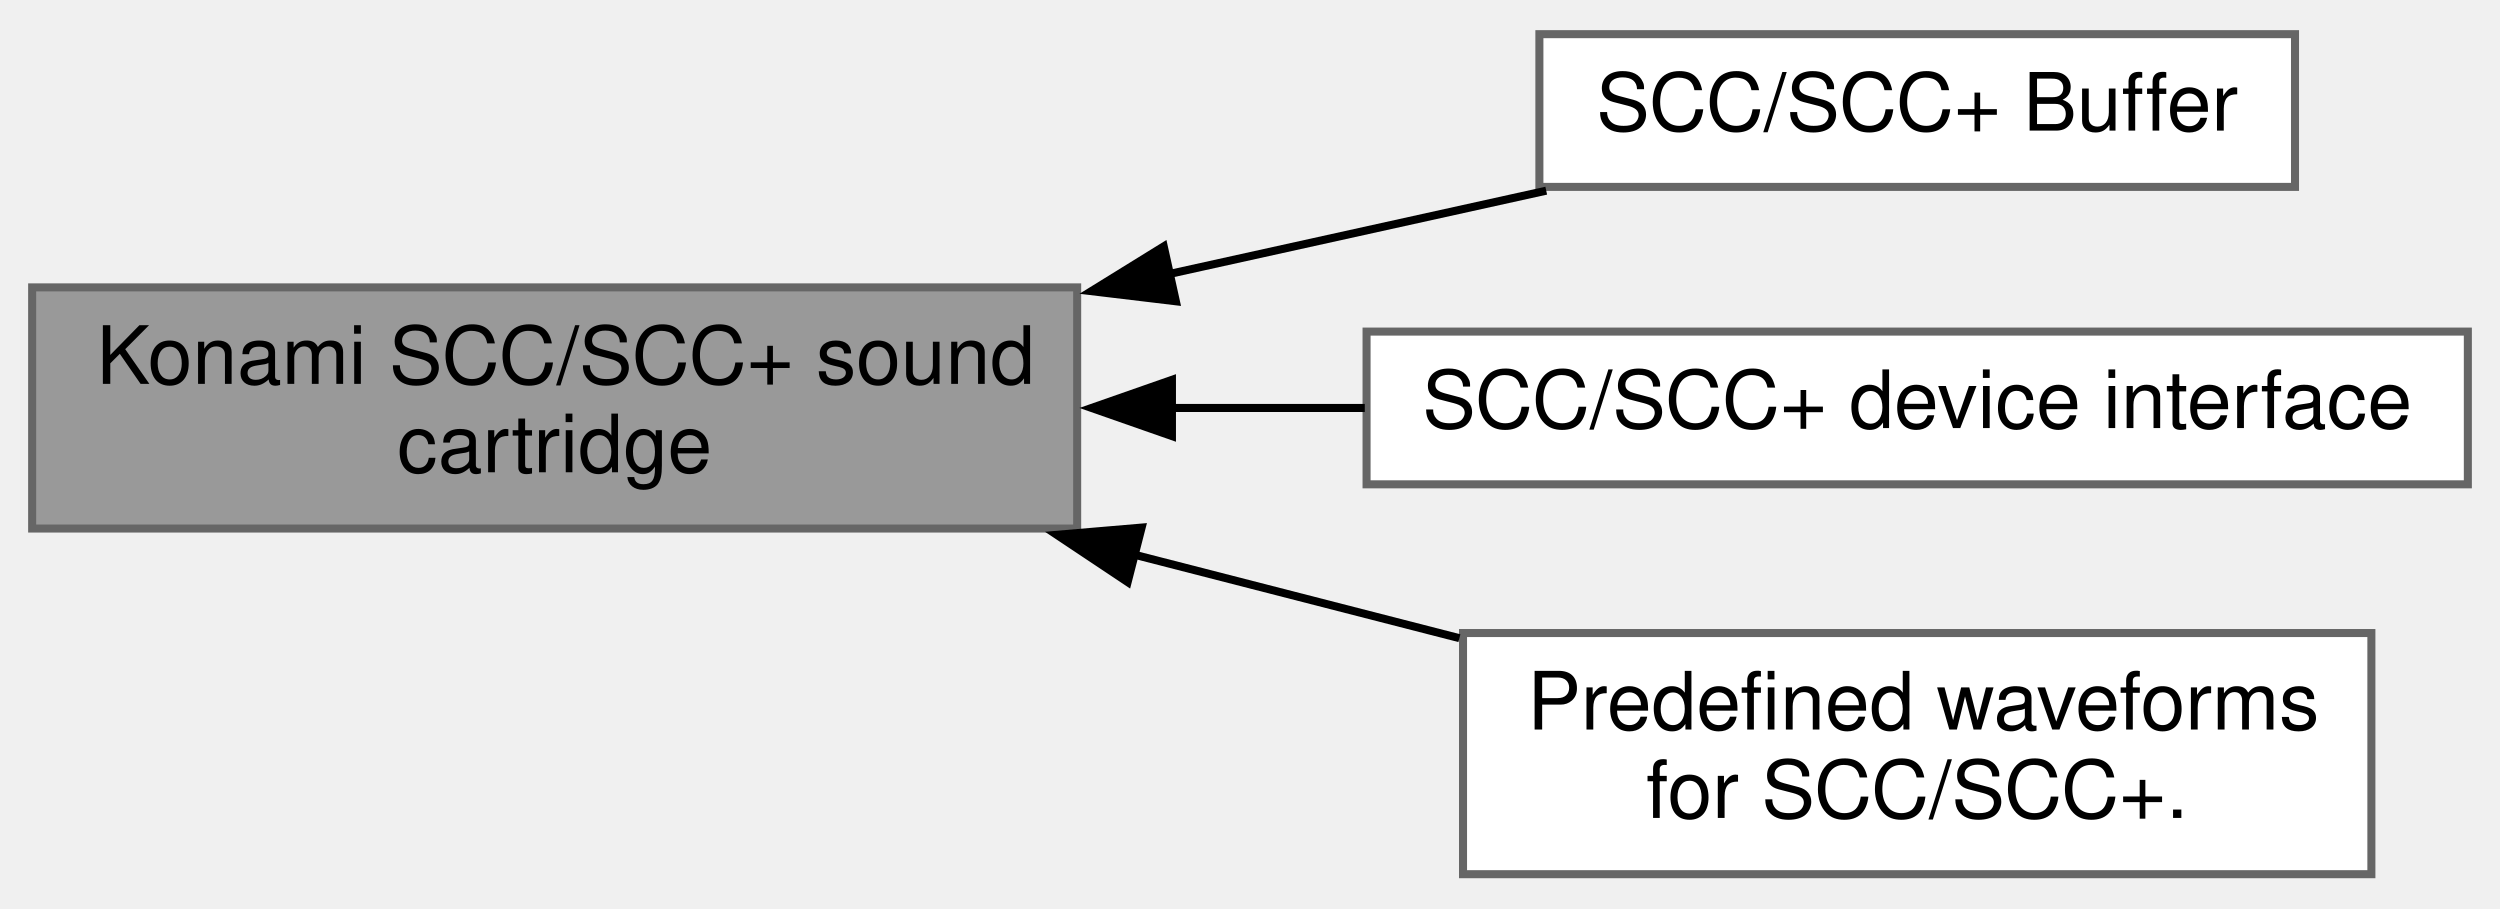
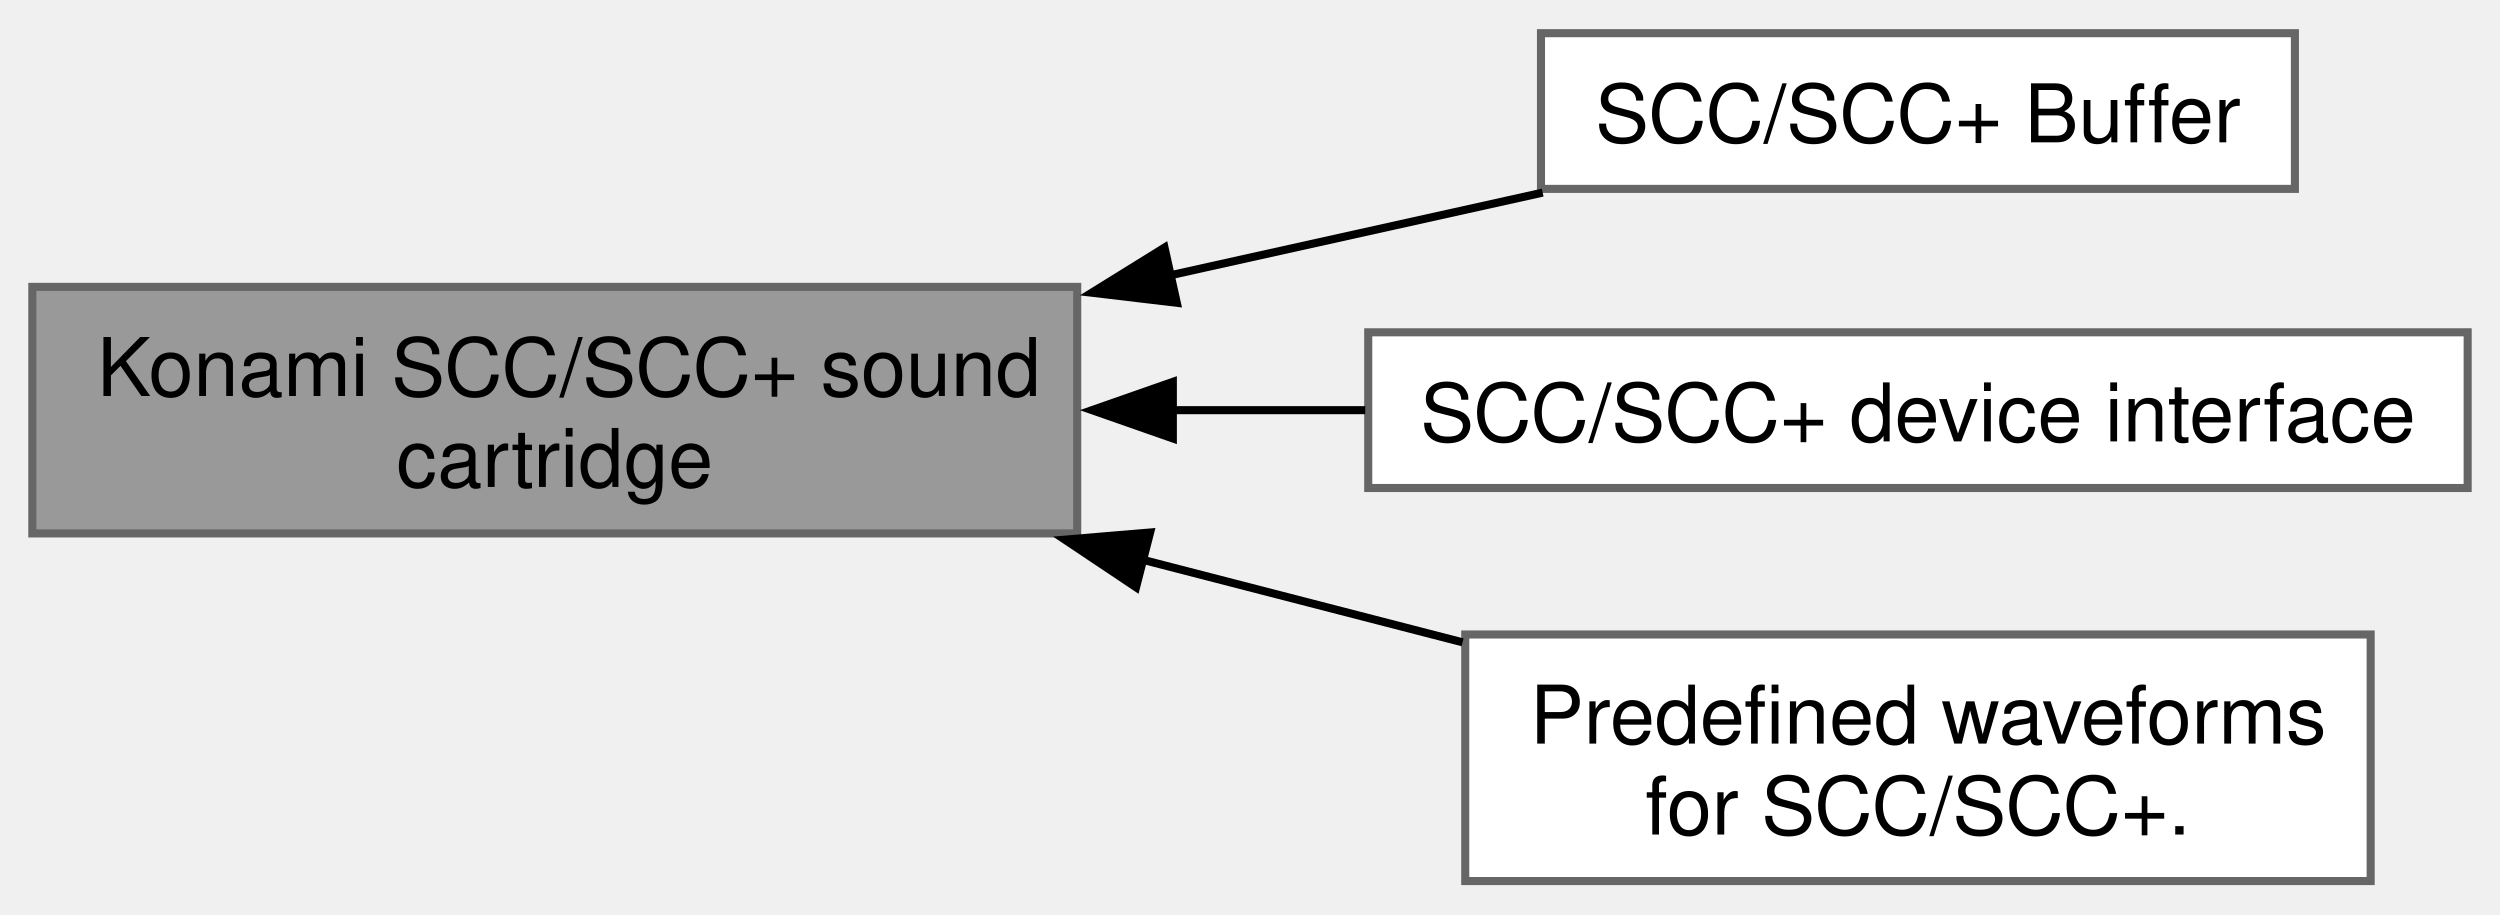
- <svg xmlns="http://www.w3.org/2000/svg" xmlns:xlink="http://www.w3.org/1999/xlink" width="311pt" height="113pt" viewBox="0.00 0.00 311.00 112.50">
-   <g id="graph0" class="graph" transform="scale(1 1) rotate(0) translate(4 108.5)">
-     <g id="node1" class="node">
-       <g id="a_node1">
+ <svg xmlns="http://www.w3.org/2000/svg" xmlns:xlink="http://www.w3.org/1999/xlink" width="309pt" height="113pt" viewBox="0.00 0.00 309.25 112.88">
+   <g id="graph0" class="graph" transform="scale(1 1) rotate(0) translate(4 108.88)">
+     <g id="Node000001" class="node">
+       <g id="a_Node000001">
        <a xlink:title="#include &lt;scc.h&gt;">
-           <polygon fill="#999999" stroke="#666666" points="130,-73 0,-73 0,-43 130,-43 130,-73" />
-           <text text-anchor="start" x="8" y="-61" font-family="Helvetica,sans-Serif" font-size="10.00">Konami SCC/SCC+ sound</text>
-           <text text-anchor="middle" x="65" y="-50" font-family="Helvetica,sans-Serif" font-size="10.00"> cartridge</text>
+           <polygon fill="#999999" stroke="#666666" points="129.25,-73.5 0,-73.5 0,-43 129.25,-43 129.25,-73.5" />
+           <text text-anchor="start" x="8" y="-60" font-family="Helvetica,sans-Serif" font-size="10.00">Konami SCC/SCC+ sound</text>
+           <text text-anchor="middle" x="64.62" y="-48.75" font-family="Helvetica,sans-Serif" font-size="10.00"> cartridge</text>
        </a>
      </g>
    </g>
-     <g id="node2" class="node">
-       <g id="a_node2">
+     <g id="Node000003" class="node">
+       <g id="a_Node000003">
        <a xlink:href="group__SCC__BUFFER.html" target="_top" xlink:title="#include &lt;scc_buf.h&gt; Buffered access to SCC/SCC+ registers.">
-           <polygon fill="white" stroke="#666666" points="281.5,-104.5 187.5,-104.5 187.5,-85.5 281.5,-85.5 281.5,-104.5" />
-           <text text-anchor="middle" x="234.5" y="-92.5" font-family="Helvetica,sans-Serif" font-size="10.00">SCC/SCC+ Buffer</text>
+           <polygon fill="white" stroke="#666666" points="279.88,-104.88 186.62,-104.88 186.62,-85.62 279.88,-85.62 279.88,-104.88" />
+           <text text-anchor="middle" x="233.25" y="-91.38" font-family="Helvetica,sans-Serif" font-size="10.00">SCC/SCC+ Buffer</text>
        </a>
      </g>
    </g>
    <g id="edge2" class="edge">
-       <path fill="none" stroke="black" d="M141.3,-74.63C157.37,-78.18 173.85,-81.82 188.35,-85.03" />
-       <polygon fill="black" stroke="black" points="142.28,-71.27 131.76,-72.53 140.77,-78.1 142.28,-71.27" />
+       <path fill="none" stroke="black" d="M140.43,-74.86C156.26,-78.37 172.49,-81.98 186.83,-85.16" />
+       <polygon fill="black" stroke="black" points="141.57,-71.53 131.05,-72.78 140.05,-78.36 141.57,-71.53" />
    </g>
-     <g id="node3" class="node">
-       <g id="a_node3">
+     <g id="Node000002" class="node">
+       <g id="a_Node000002">
        <a xlink:href="group__SCC__DEVICE.html" target="_top" xlink:title="#include &lt;scc.h&gt; Inspect, discover, enable/disable to access registers, of the SCC/SCC+ sound chip.">
-           <polygon fill="white" stroke="#666666" points="303,-67.5 166,-67.5 166,-48.5 303,-48.5 303,-67.5" />
-           <text text-anchor="middle" x="234.5" y="-55.5" font-family="Helvetica,sans-Serif" font-size="10.00">SCC/SCC+ device interface</text>
+           <polygon fill="white" stroke="#666666" points="301.25,-67.88 165.25,-67.88 165.25,-48.62 301.25,-48.62 301.25,-67.88" />
+           <text text-anchor="middle" x="233.25" y="-54.38" font-family="Helvetica,sans-Serif" font-size="10.00">SCC/SCC+ device interface</text>
        </a>
      </g>
    </g>
    <g id="edge1" class="edge">
-       <path fill="none" stroke="black" d="M141.58,-58C149.65,-58 157.81,-58 165.78,-58" />
-       <polygon fill="black" stroke="black" points="141.79,-54.5 131.79,-58 141.79,-61.5 141.79,-54.5" />
+       <path fill="none" stroke="black" d="M140.81,-58.25C148.83,-58.25 156.96,-58.25 164.88,-58.25" />
+       <polygon fill="black" stroke="black" points="141.08,-54.75 131.08,-58.25 141.08,-61.75 141.08,-54.75" />
    </g>
-     <g id="node4" class="node">
-       <g id="a_node4">
+     <g id="Node000004" class="node">
+       <g id="a_Node000004">
        <a xlink:href="group__SCC__PREDEFINED__WAVEFORMS.html" target="_top" xlink:title="#include &lt;scc_wav.h&gt; Predefined waveforms for SCC/SCC+.">
-           <polygon fill="white" stroke="#666666" points="291,-30 178,-30 178,0 291,0 291,-30" />
-           <text text-anchor="start" x="186" y="-18" font-family="Helvetica,sans-Serif" font-size="10.00">Predefined waveforms</text>
-           <text text-anchor="middle" x="234.5" y="-7" font-family="Helvetica,sans-Serif" font-size="10.00"> for SCC/SCC+.</text>
+           <polygon fill="white" stroke="#666666" points="289.25,-30.5 177.25,-30.5 177.25,0 289.25,0 289.25,-30.5" />
+           <text text-anchor="start" x="185.25" y="-17" font-family="Helvetica,sans-Serif" font-size="10.00">Predefined waveforms</text>
+           <text text-anchor="middle" x="233.25" y="-5.75" font-family="Helvetica,sans-Serif" font-size="10.00"> for SCC/SCC+.</text>
        </a>
      </g>
    </g>
    <g id="edge3" class="edge">
-       <path fill="none" stroke="black" d="M136.79,-39.83C150.4,-36.33 164.49,-32.72 177.55,-29.36" />
-       <polygon fill="black" stroke="black" points="136.28,-36.34 127.46,-42.22 138.02,-43.12 136.28,-36.34" />
+       <path fill="none" stroke="black" d="M137.28,-39.76C150.55,-36.33 164.23,-32.8 176.92,-29.53" />
+       <polygon fill="black" stroke="black" points="136.53,-36.34 127.72,-42.23 138.27,-43.12 136.53,-36.34" />
    </g>
  </g>
</svg>
